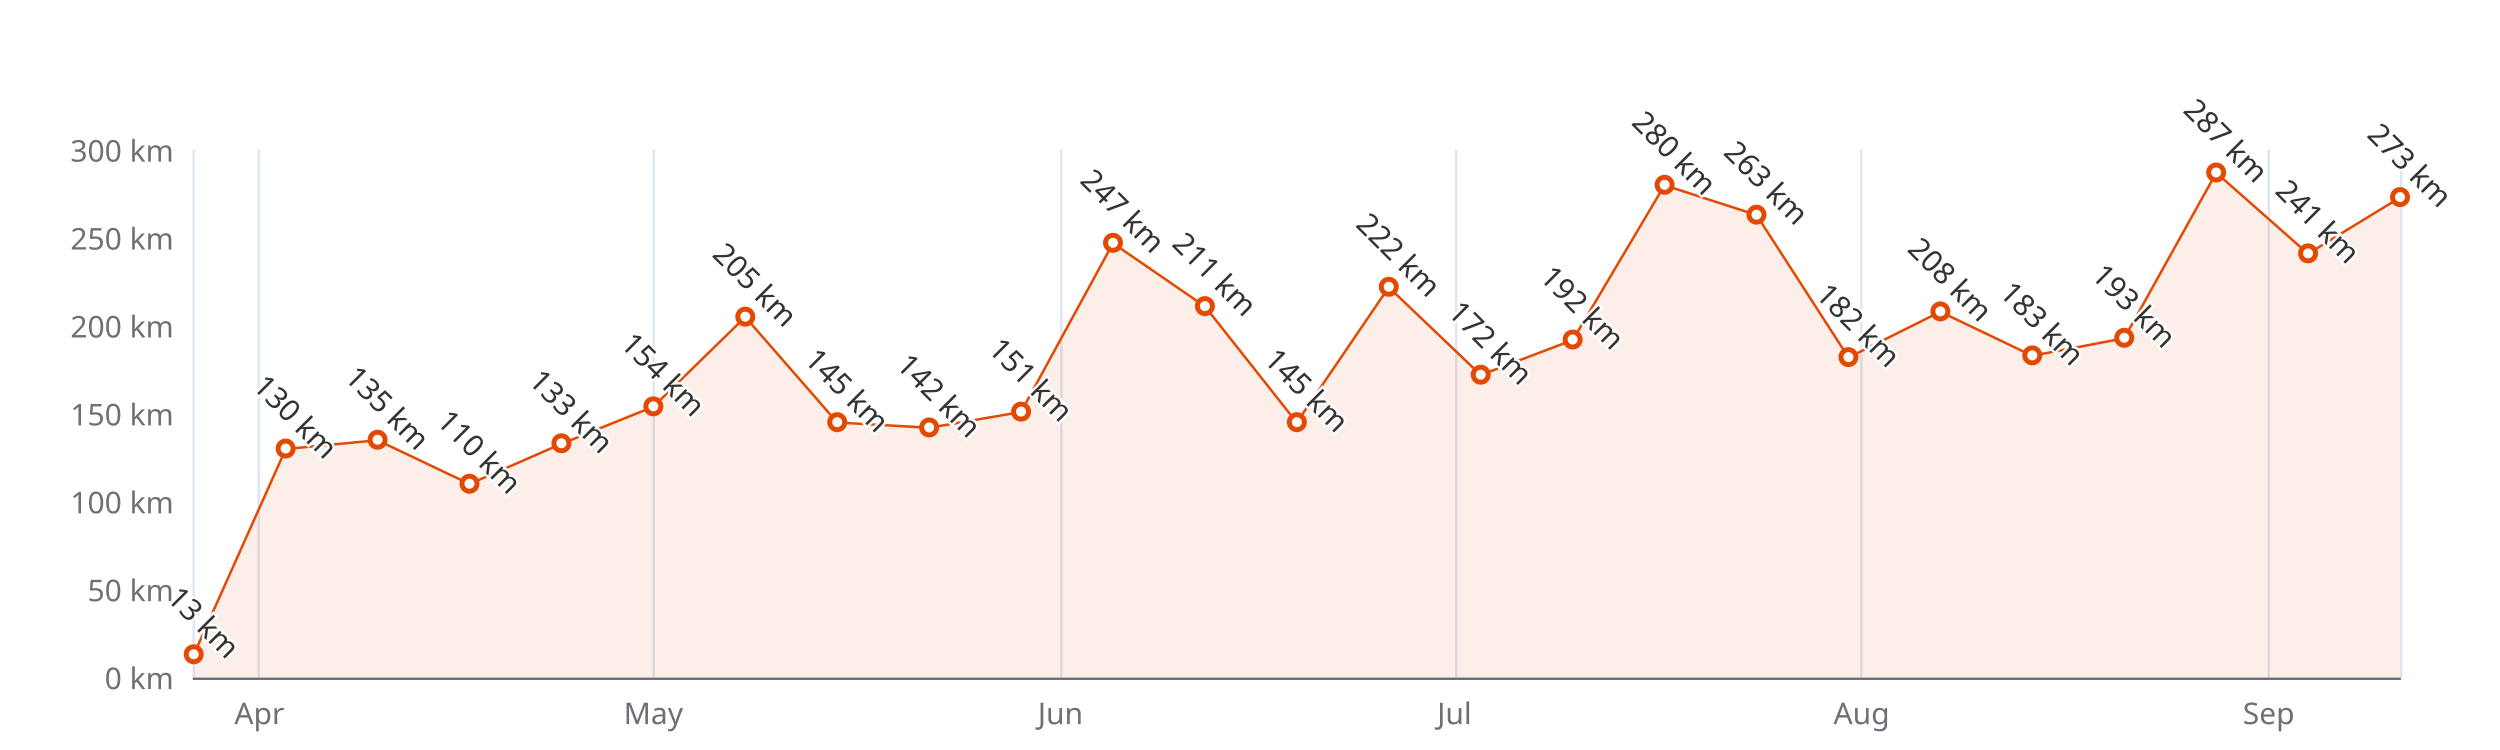
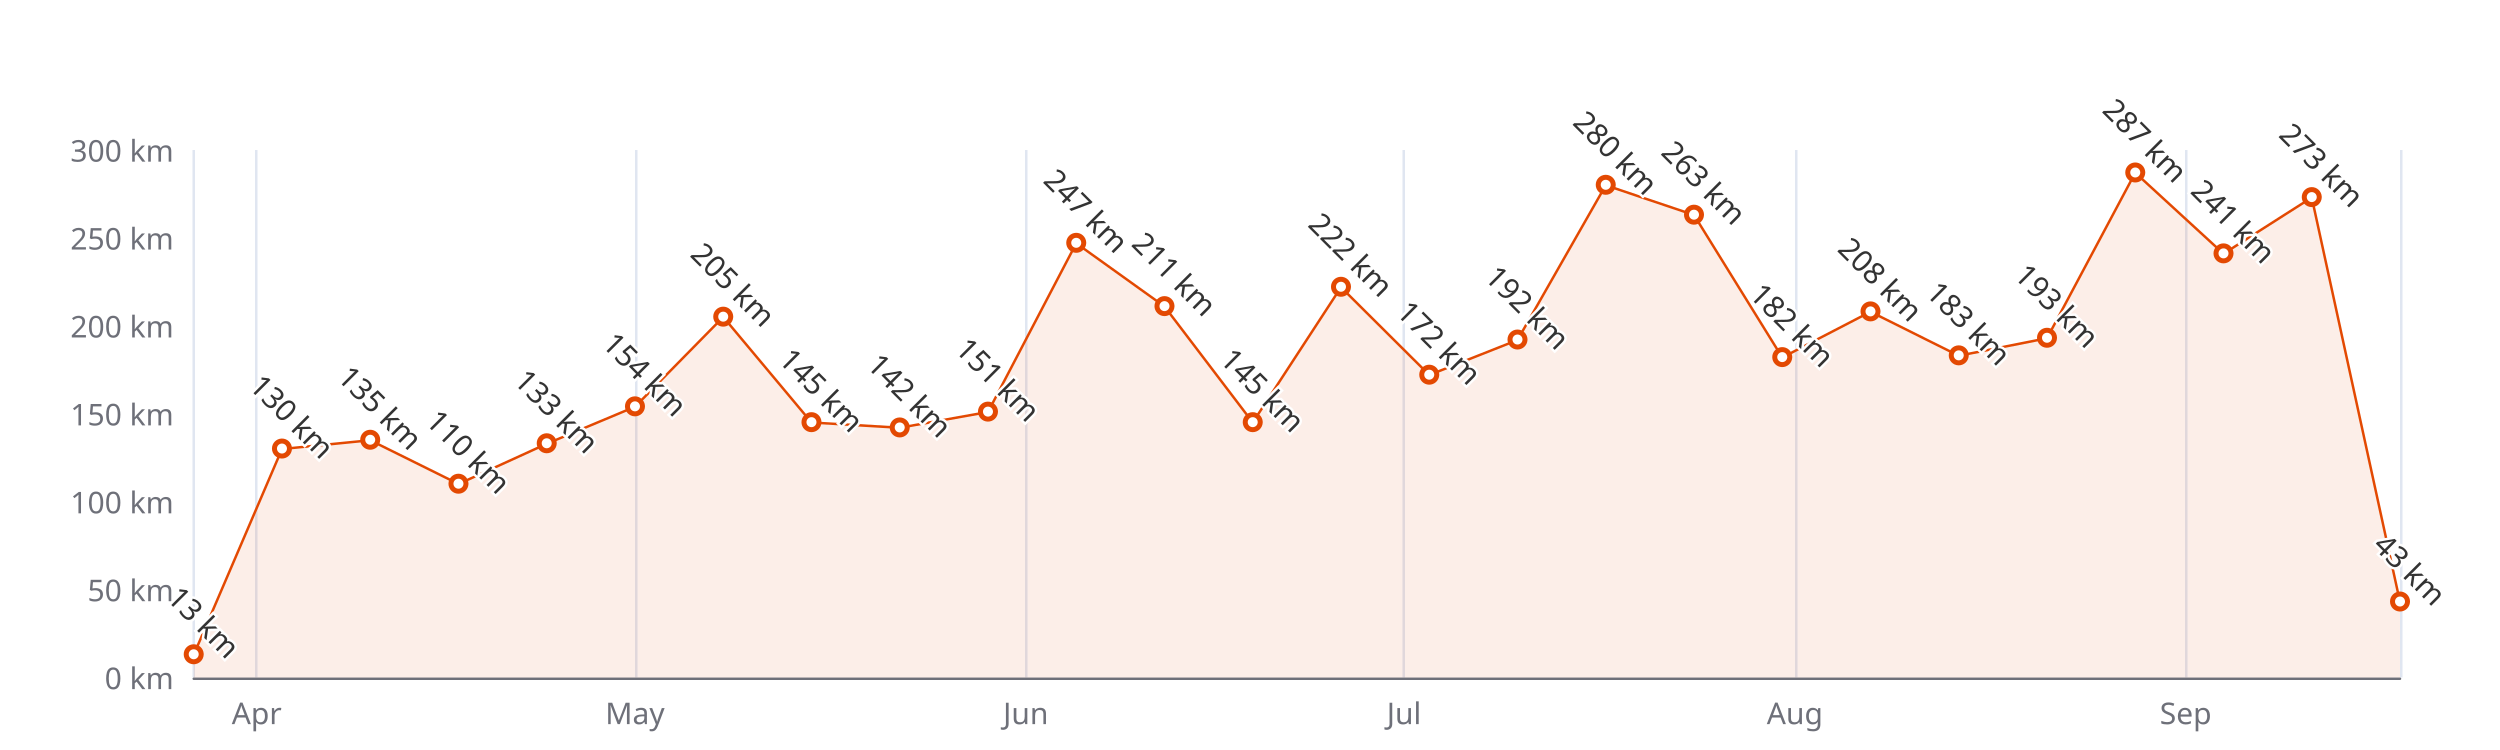
<svg xmlns="http://www.w3.org/2000/svg" width="1000" height="300" version="1.1" baseProfile="full" viewBox="0 0 1000 300">
  <rect width="1000" height="300" x="0" y="0" id="0" fill="#ffffff" />
  <path d="M77.5 60L77.5 271" fill="none" stroke="#E0E6F1" />
-   <path d="M103.5 60L103.5 271" fill="none" stroke="#E0E6F1" />
-   <path d="M261.5 60L261.5 271" fill="none" stroke="#E0E6F1" />
-   <path d="M424.5 60L424.5 271" fill="none" stroke="#E0E6F1" />
-   <path d="M582.5 60L582.5 271" fill="none" stroke="#E0E6F1" />
-   <path d="M744.5 60L744.5 271" fill="none" stroke="#E0E6F1" />
-   <path d="M907.5 60L907.5 271" fill="none" stroke="#E0E6F1" />
+   <path d="M102.5 60L102.5 271" fill="none" stroke="#E0E6F1" />
+   <path d="M254.5 60L254.5 271" fill="none" stroke="#E0E6F1" />
+   <path d="M410.5 60L410.5 271" fill="none" stroke="#E0E6F1" />
+   <path d="M561.5 60L561.5 271" fill="none" stroke="#E0E6F1" />
+   <path d="M718.5 60L718.5 271" fill="none" stroke="#E0E6F1" />
+   <path d="M874.5 60L874.5 271" fill="none" stroke="#E0E6F1" />
  <path d="M960.5 60L960.5 271" fill="none" stroke="#E0E6F1" />
  <path d="M77.5 271.5L960 271.5" fill="none" stroke="#6E7079" stroke-linecap="round" />
  <text dominant-baseline="central" text-anchor="end" style="font-size:12px;font-family:sans-serif;" xml:space="preserve" transform="translate(69.48 271)" fill="#6E7079">0 km</text>
  <text dominant-baseline="central" text-anchor="end" style="font-size:12px;font-family:sans-serif;" xml:space="preserve" transform="translate(69.48 235.8333)" fill="#6E7079">50 km</text>
  <text dominant-baseline="central" text-anchor="end" style="font-size:12px;font-family:sans-serif;" xml:space="preserve" transform="translate(69.48 200.6667)" fill="#6E7079">100 km</text>
  <text dominant-baseline="central" text-anchor="end" style="font-size:12px;font-family:sans-serif;" xml:space="preserve" transform="translate(69.48 165.5)" fill="#6E7079">150 km</text>
  <text dominant-baseline="central" text-anchor="end" style="font-size:12px;font-family:sans-serif;" xml:space="preserve" transform="translate(69.48 130.3333)" fill="#6E7079">200 km</text>
  <text dominant-baseline="central" text-anchor="end" style="font-size:12px;font-family:sans-serif;" xml:space="preserve" transform="translate(69.48 95.1667)" fill="#6E7079">250 km</text>
  <text dominant-baseline="central" text-anchor="end" style="font-size:12px;font-family:sans-serif;" xml:space="preserve" transform="translate(69.48 60)" fill="#6E7079">300 km</text>
-   <text dominant-baseline="central" text-anchor="middle" style="font: normal normal 12px sans-serif" y="6" transform="translate(103.7455 279)" fill="#6E7079">Apr</text>
-   <text dominant-baseline="central" text-anchor="middle" style="font: normal normal 12px sans-serif" y="6" transform="translate(261.3383 279)" fill="#6E7079">May</text>
-   <text dominant-baseline="central" text-anchor="middle" style="font: normal normal 12px sans-serif" y="6" transform="translate(424.1843 279)" fill="#6E7079">Jun</text>
-   <text dominant-baseline="central" text-anchor="middle" style="font: normal normal 12px sans-serif" y="6" transform="translate(581.7771 279)" fill="#6E7079">Jul</text>
-   <text dominant-baseline="central" text-anchor="middle" style="font: normal normal 12px sans-serif" y="6" transform="translate(744.6231 279)" fill="#6E7079">Aug</text>
-   <text dominant-baseline="central" text-anchor="middle" style="font: normal normal 12px sans-serif" y="6" transform="translate(907.469 279)" fill="#6E7079">Sep</text>
+   <text dominant-baseline="central" text-anchor="middle" style="font: normal normal 12px sans-serif" y="6" transform="translate(102.6949 279)" fill="#6E7079">Apr</text>
+   <text dominant-baseline="central" text-anchor="middle" style="font: normal normal 12px sans-serif" y="6" transform="translate(253.984 279)" fill="#6E7079">May</text>
+   <text dominant-baseline="central" text-anchor="middle" style="font: normal normal 12px sans-serif" y="6" transform="translate(410.3161 279)" fill="#6E7079">Jun</text>
+   <text dominant-baseline="central" text-anchor="middle" style="font: normal normal 12px sans-serif" y="6" transform="translate(561.6053 279)" fill="#6E7079">Jul</text>
+   <text dominant-baseline="central" text-anchor="middle" style="font: normal normal 12px sans-serif" y="6" transform="translate(717.9374 279)" fill="#6E7079">Aug</text>
+   <text dominant-baseline="central" text-anchor="middle" style="font: normal normal 12px sans-serif" y="6" transform="translate(874.2695 279)" fill="#6E7079">Sep</text>
  <g clip-path="url(#zr0-c0)">
-     <path d="M77.5 261.9L114.3 179.6L151 176.1L187.8 193.6L224.6 177.5L261.3 162.7L298.1 126.8L334.9 169L371.7 171.1L408.4 164.8L445.2 97.3L482 122.6L518.7 169L555.5 114.9L592.3 150L629.1 136L665.8 74.1L702.6 86L739.4 143L776.1 124.7L812.9 142.3L849.7 135.3L886.5 69.1L923.2 101.5L960 79L960 271L923.2 271L886.5 271L849.7 271L812.9 271L776.1 271L739.4 271L702.6 271L665.8 271L629.1 271L592.3 271L555.5 271L518.7 271L482 271L445.2 271L408.4 271L371.7 271L334.9 271L298.1 271L261.3 271L224.6 271L187.8 271L151 271L114.3 271L77.5 271Z" fill="rgb(227,73,2)" fill-opacity="0.09" />
-     <path d="M77.5 261.9L114.3 179.6L151 176.1L187.8 193.6L224.6 177.5L261.3 162.7L298.1 126.8L334.9 169L371.7 171.1L408.4 164.8L445.2 97.3L482 122.6L518.7 169L555.5 114.9L592.3 150L629.1 136L665.8 74.1L702.6 86L739.4 143L776.1 124.7L812.9 142.3L849.7 135.3L886.5 69.1L923.2 101.5L960 79" fill="none" stroke="#E34902" stroke-linejoin="bevel" />
+     <path d="M77.5 261.9L112.8 179.6L148.1 176.1L183.4 193.6L218.7 177.5L254 162.7L289.3 126.8L324.6 169L359.9 171.1L395.2 164.8L430.5 97.3L465.8 122.6L501.1 169L536.4 114.9L571.7 150L607 136L642.3 74.1L677.6 86L712.9 143L748.2 124.7L783.5 142.3L818.8 135.3L854.1 69.1L889.4 101.5L924.7 79L960 240.8L960 271L924.7 271L889.4 271L854.1 271L818.8 271L783.5 271L748.2 271L712.9 271L677.6 271L642.3 271L607 271L571.7 271L536.4 271L501.1 271L465.8 271L430.5 271L395.2 271L359.9 271L324.6 271L289.3 271L254 271L218.7 271L183.4 271L148.1 271L112.8 271L77.5 271Z" fill="rgb(227,73,2)" fill-opacity="0.09" />
+     <path d="M77.5 261.9L112.8 179.6L148.1 176.1L183.4 193.6L218.7 177.5L254 162.7L289.3 126.8L324.6 169L359.9 171.1L395.2 164.8L430.5 97.3L465.8 122.6L501.1 169L536.4 114.9L571.7 150L607 136L642.3 74.1L677.6 86L712.9 143L748.2 124.7L783.5 142.3L818.8 135.3L854.1 69.1L889.4 101.5L924.7 79L960 240.8" fill="none" stroke="#E34902" stroke-linejoin="bevel" />
  </g>
  <path d="M1 0A1 1 0 1 1 1 -0.1A1 1 0 0 1 1 0" transform="matrix(3,0,0,3,77.48,261.8567)" fill="#fff" stroke="#E34902" stroke-width="0.667" />
-   <path d="M1 0A1 1 0 1 1 1 -0.1A1 1 0 0 1 1 0" transform="matrix(3,0,0,3,114.2517,179.5667)" fill="#fff" stroke="#E34902" stroke-width="0.667" />
-   <path d="M1 0A1 1 0 1 1 1 -0.1A1 1 0 0 1 1 0" transform="matrix(3,0,0,3,151.0233,176.05)" fill="#fff" stroke="#E34902" stroke-width="0.667" />
-   <path d="M1 0A1 1 0 1 1 1 -0.1A1 1 0 0 1 1 0" transform="matrix(3,0,0,3,187.795,193.6333)" fill="#fff" stroke="#E34902" stroke-width="0.667" />
-   <path d="M1 0A1 1 0 1 1 1 -0.1A1 1 0 0 1 1 0" transform="matrix(3,0,0,3,224.5667,177.4567)" fill="#fff" stroke="#E34902" stroke-width="0.667" />
-   <path d="M1 0A1 1 0 1 1 1 -0.1A1 1 0 0 1 1 0" transform="matrix(3,0,0,3,261.3383,162.6867)" fill="#fff" stroke="#E34902" stroke-width="0.667" />
-   <path d="M1 0A1 1 0 1 1 1 -0.1A1 1 0 0 1 1 0" transform="matrix(3,0,0,3,298.11,126.8167)" fill="#fff" stroke="#E34902" stroke-width="0.667" />
-   <path d="M1 0A1 1 0 1 1 1 -0.1A1 1 0 0 1 1 0" transform="matrix(3,0,0,3,334.8817,169.0167)" fill="#fff" stroke="#E34902" stroke-width="0.667" />
-   <path d="M1 0A1 1 0 1 1 1 -0.1A1 1 0 0 1 1 0" transform="matrix(3,0,0,3,371.6533,171.1267)" fill="#fff" stroke="#E34902" stroke-width="0.667" />
-   <path d="M1 0A1 1 0 1 1 1 -0.1A1 1 0 0 1 1 0" transform="matrix(3,0,0,3,408.425,164.7967)" fill="#fff" stroke="#E34902" stroke-width="0.667" />
-   <path d="M1 0A1 1 0 1 1 1 -0.1A1 1 0 0 1 1 0" transform="matrix(3,0,0,3,445.1967,97.2767)" fill="#fff" stroke="#E34902" stroke-width="0.667" />
-   <path d="M1 0A1 1 0 1 1 1 -0.1A1 1 0 0 1 1 0" transform="matrix(3,0,0,3,481.9683,122.5967)" fill="#fff" stroke="#E34902" stroke-width="0.667" />
-   <path d="M1 0A1 1 0 1 1 1 -0.1A1 1 0 0 1 1 0" transform="matrix(3,0,0,3,518.74,169.0167)" fill="#fff" stroke="#E34902" stroke-width="0.667" />
-   <path d="M1 0A1 1 0 1 1 1 -0.1A1 1 0 0 1 1 0" transform="matrix(3,0,0,3,555.5117,114.86)" fill="#fff" stroke="#E34902" stroke-width="0.667" />
-   <path d="M1 0A1 1 0 1 1 1 -0.1A1 1 0 0 1 1 0" transform="matrix(3,0,0,3,592.2833,150.0267)" fill="#fff" stroke="#E34902" stroke-width="0.667" />
-   <path d="M1 0A1 1 0 1 1 1 -0.1A1 1 0 0 1 1 0" transform="matrix(3,0,0,3,629.055,135.96)" fill="#fff" stroke="#E34902" stroke-width="0.667" />
-   <path d="M1 0A1 1 0 1 1 1 -0.1A1 1 0 0 1 1 0" transform="matrix(3,0,0,3,665.8267,74.0667)" fill="#fff" stroke="#E34902" stroke-width="0.667" />
-   <path d="M1 0A1 1 0 1 1 1 -0.1A1 1 0 0 1 1 0" transform="matrix(3,0,0,3,702.5983,86.0233)" fill="#fff" stroke="#E34902" stroke-width="0.667" />
-   <path d="M1 0A1 1 0 1 1 1 -0.1A1 1 0 0 1 1 0" transform="matrix(3,0,0,3,739.37,142.9933)" fill="#fff" stroke="#E34902" stroke-width="0.667" />
-   <path d="M1 0A1 1 0 1 1 1 -0.1A1 1 0 0 1 1 0" transform="matrix(3,0,0,3,776.1417,124.7067)" fill="#fff" stroke="#E34902" stroke-width="0.667" />
-   <path d="M1 0A1 1 0 1 1 1 -0.1A1 1 0 0 1 1 0" transform="matrix(3,0,0,3,812.9133,142.29)" fill="#fff" stroke="#E34902" stroke-width="0.667" />
-   <path d="M1 0A1 1 0 1 1 1 -0.1A1 1 0 0 1 1 0" transform="matrix(3,0,0,3,849.685,135.2567)" fill="#fff" stroke="#E34902" stroke-width="0.667" />
-   <path d="M1 0A1 1 0 1 1 1 -0.1A1 1 0 0 1 1 0" transform="matrix(3,0,0,3,886.4567,69.1433)" fill="#fff" stroke="#E34902" stroke-width="0.667" />
-   <path d="M1 0A1 1 0 1 1 1 -0.1A1 1 0 0 1 1 0" transform="matrix(3,0,0,3,923.2283,101.4967)" fill="#fff" stroke="#E34902" stroke-width="0.667" />
-   <path d="M1 0A1 1 0 1 1 1 -0.1A1 1 0 0 1 1 0" transform="matrix(3,0,0,3,960,78.99)" fill="#fff" stroke="#E34902" stroke-width="0.667" />
+   <path d="M1 0A1 1 0 1 1 1 -0.1A1 1 0 0 1 1 0" transform="matrix(3,0,0,3,112.7808,179.5667)" fill="#fff" stroke="#E34902" stroke-width="0.667" />
+   <path d="M1 0A1 1 0 1 1 1 -0.1A1 1 0 0 1 1 0" transform="matrix(3,0,0,3,148.0816,176.05)" fill="#fff" stroke="#E34902" stroke-width="0.667" />
+   <path d="M1 0A1 1 0 1 1 1 -0.1A1 1 0 0 1 1 0" transform="matrix(3,0,0,3,183.3824,193.6333)" fill="#fff" stroke="#E34902" stroke-width="0.667" />
+   <path d="M1 0A1 1 0 1 1 1 -0.1A1 1 0 0 1 1 0" transform="matrix(3,0,0,3,218.6832,177.4567)" fill="#fff" stroke="#E34902" stroke-width="0.667" />
+   <path d="M1 0A1 1 0 1 1 1 -0.1A1 1 0 0 1 1 0" transform="matrix(3,0,0,3,253.984,162.6867)" fill="#fff" stroke="#E34902" stroke-width="0.667" />
+   <path d="M1 0A1 1 0 1 1 1 -0.1A1 1 0 0 1 1 0" transform="matrix(3,0,0,3,289.2848,126.8167)" fill="#fff" stroke="#E34902" stroke-width="0.667" />
+   <path d="M1 0A1 1 0 1 1 1 -0.1A1 1 0 0 1 1 0" transform="matrix(3,0,0,3,324.5856,169.0167)" fill="#fff" stroke="#E34902" stroke-width="0.667" />
+   <path d="M1 0A1 1 0 1 1 1 -0.1A1 1 0 0 1 1 0" transform="matrix(3,0,0,3,359.8864,171.1267)" fill="#fff" stroke="#E34902" stroke-width="0.667" />
+   <path d="M1 0A1 1 0 1 1 1 -0.1A1 1 0 0 1 1 0" transform="matrix(3,0,0,3,395.1872,164.7967)" fill="#fff" stroke="#E34902" stroke-width="0.667" />
+   <path d="M1 0A1 1 0 1 1 1 -0.1A1 1 0 0 1 1 0" transform="matrix(3,0,0,3,430.488,97.2767)" fill="#fff" stroke="#E34902" stroke-width="0.667" />
+   <path d="M1 0A1 1 0 1 1 1 -0.1A1 1 0 0 1 1 0" transform="matrix(3,0,0,3,465.7888,122.5967)" fill="#fff" stroke="#E34902" stroke-width="0.667" />
+   <path d="M1 0A1 1 0 1 1 1 -0.1A1 1 0 0 1 1 0" transform="matrix(3,0,0,3,501.0896,169.0167)" fill="#fff" stroke="#E34902" stroke-width="0.667" />
+   <path d="M1 0A1 1 0 1 1 1 -0.1A1 1 0 0 1 1 0" transform="matrix(3,0,0,3,536.3904,114.86)" fill="#fff" stroke="#E34902" stroke-width="0.667" />
+   <path d="M1 0A1 1 0 1 1 1 -0.1A1 1 0 0 1 1 0" transform="matrix(3,0,0,3,571.6912,150.0267)" fill="#fff" stroke="#E34902" stroke-width="0.667" />
+   <path d="M1 0A1 1 0 1 1 1 -0.1A1 1 0 0 1 1 0" transform="matrix(3,0,0,3,606.992,135.96)" fill="#fff" stroke="#E34902" stroke-width="0.667" />
+   <path d="M1 0A1 1 0 1 1 1 -0.1A1 1 0 0 1 1 0" transform="matrix(3,0,0,3,642.2928,74.0667)" fill="#fff" stroke="#E34902" stroke-width="0.667" />
+   <path d="M1 0A1 1 0 1 1 1 -0.1A1 1 0 0 1 1 0" transform="matrix(3,0,0,3,677.5936,86.0233)" fill="#fff" stroke="#E34902" stroke-width="0.667" />
+   <path d="M1 0A1 1 0 1 1 1 -0.1A1 1 0 0 1 1 0" transform="matrix(3,0,0,3,712.8944,142.9933)" fill="#fff" stroke="#E34902" stroke-width="0.667" />
+   <path d="M1 0A1 1 0 1 1 1 -0.1A1 1 0 0 1 1 0" transform="matrix(3,0,0,3,748.1952,124.7067)" fill="#fff" stroke="#E34902" stroke-width="0.667" />
+   <path d="M1 0A1 1 0 1 1 1 -0.1A1 1 0 0 1 1 0" transform="matrix(3,0,0,3,783.496,142.29)" fill="#fff" stroke="#E34902" stroke-width="0.667" />
+   <path d="M1 0A1 1 0 1 1 1 -0.1A1 1 0 0 1 1 0" transform="matrix(3,0,0,3,818.7968,135.2567)" fill="#fff" stroke="#E34902" stroke-width="0.667" />
+   <path d="M1 0A1 1 0 1 1 1 -0.1A1 1 0 0 1 1 0" transform="matrix(3,0,0,3,854.0976,69.1433)" fill="#fff" stroke="#E34902" stroke-width="0.667" />
+   <path d="M1 0A1 1 0 1 1 1 -0.1A1 1 0 0 1 1 0" transform="matrix(3,0,0,3,889.3984,101.4967)" fill="#fff" stroke="#E34902" stroke-width="0.667" />
+   <path d="M1 0A1 1 0 1 1 1 -0.1A1 1 0 0 1 1 0" transform="matrix(3,0,0,3,924.6992,78.99)" fill="#fff" stroke="#E34902" stroke-width="0.667" />
+   <path d="M1 0A1 1 0 1 1 1 -0.1A1 1 0 0 1 1 0" transform="matrix(3,0,0,3,960,240.7567)" fill="#fff" stroke="#E34902" stroke-width="0.667" />
  <text dominant-baseline="central" text-anchor="middle" style="font-size:12px;font-family:sans-serif;" xml:space="preserve" y="-6" transform="matrix(0.707,0.707,-0.707,0.707,77.48,252.8567)" fill="#333" stroke="rgb(255,255,255)" stroke-width="2" paint-order="stroke" stroke-miterlimit="2">13 km</text>
-   <text dominant-baseline="central" text-anchor="middle" style="font-size:12px;font-family:sans-serif;" xml:space="preserve" y="-6" transform="matrix(0.707,0.707,-0.707,0.707,114.2517,170.5667)" fill="#333" stroke="rgb(255,255,255)" stroke-width="2" paint-order="stroke" stroke-miterlimit="2">130 km</text>
-   <text dominant-baseline="central" text-anchor="middle" style="font-size:12px;font-family:sans-serif;" xml:space="preserve" y="-6" transform="matrix(0.707,0.707,-0.707,0.707,151.0233,167.05)" fill="#333" stroke="rgb(255,255,255)" stroke-width="2" paint-order="stroke" stroke-miterlimit="2">135 km</text>
-   <text dominant-baseline="central" text-anchor="middle" style="font-size:12px;font-family:sans-serif;" xml:space="preserve" y="-6" transform="matrix(0.707,0.707,-0.707,0.707,187.795,184.6333)" fill="#333" stroke="rgb(255,255,255)" stroke-width="2" paint-order="stroke" stroke-miterlimit="2">110 km</text>
-   <text dominant-baseline="central" text-anchor="middle" style="font-size:12px;font-family:sans-serif;" xml:space="preserve" y="-6" transform="matrix(0.707,0.707,-0.707,0.707,224.5667,168.4567)" fill="#333" stroke="rgb(255,255,255)" stroke-width="2" paint-order="stroke" stroke-miterlimit="2">133 km</text>
-   <text dominant-baseline="central" text-anchor="middle" style="font-size:12px;font-family:sans-serif;" xml:space="preserve" y="-6" transform="matrix(0.707,0.707,-0.707,0.707,261.3383,153.6867)" fill="#333" stroke="rgb(255,255,255)" stroke-width="2" paint-order="stroke" stroke-miterlimit="2">154 km</text>
-   <text dominant-baseline="central" text-anchor="middle" style="font-size:12px;font-family:sans-serif;" xml:space="preserve" y="-6" transform="matrix(0.707,0.707,-0.707,0.707,298.11,117.8167)" fill="#333" stroke="rgb(255,255,255)" stroke-width="2" paint-order="stroke" stroke-miterlimit="2">205 km</text>
-   <text dominant-baseline="central" text-anchor="middle" style="font-size:12px;font-family:sans-serif;" xml:space="preserve" y="-6" transform="matrix(0.707,0.707,-0.707,0.707,334.8817,160.0167)" fill="#333" stroke="rgb(255,255,255)" stroke-width="2" paint-order="stroke" stroke-miterlimit="2">145 km</text>
-   <text dominant-baseline="central" text-anchor="middle" style="font-size:12px;font-family:sans-serif;" xml:space="preserve" y="-6" transform="matrix(0.707,0.707,-0.707,0.707,371.6533,162.1267)" fill="#333" stroke="rgb(255,255,255)" stroke-width="2" paint-order="stroke" stroke-miterlimit="2">142 km</text>
-   <text dominant-baseline="central" text-anchor="middle" style="font-size:12px;font-family:sans-serif;" xml:space="preserve" y="-6" transform="matrix(0.707,0.707,-0.707,0.707,408.425,155.7967)" fill="#333" stroke="rgb(255,255,255)" stroke-width="2" paint-order="stroke" stroke-miterlimit="2">151 km</text>
-   <text dominant-baseline="central" text-anchor="middle" style="font-size:12px;font-family:sans-serif;" xml:space="preserve" y="-6" transform="matrix(0.707,0.707,-0.707,0.707,445.1967,88.2767)" fill="#333" stroke="rgb(255,255,255)" stroke-width="2" paint-order="stroke" stroke-miterlimit="2">247 km</text>
-   <text dominant-baseline="central" text-anchor="middle" style="font-size:12px;font-family:sans-serif;" xml:space="preserve" y="-6" transform="matrix(0.707,0.707,-0.707,0.707,481.9683,113.5967)" fill="#333" stroke="rgb(255,255,255)" stroke-width="2" paint-order="stroke" stroke-miterlimit="2">211 km</text>
-   <text dominant-baseline="central" text-anchor="middle" style="font-size:12px;font-family:sans-serif;" xml:space="preserve" y="-6" transform="matrix(0.707,0.707,-0.707,0.707,518.74,160.0167)" fill="#333" stroke="rgb(255,255,255)" stroke-width="2" paint-order="stroke" stroke-miterlimit="2">145 km</text>
-   <text dominant-baseline="central" text-anchor="middle" style="font-size:12px;font-family:sans-serif;" xml:space="preserve" y="-6" transform="matrix(0.707,0.707,-0.707,0.707,555.5117,105.86)" fill="#333" stroke="rgb(255,255,255)" stroke-width="2" paint-order="stroke" stroke-miterlimit="2">222 km</text>
-   <text dominant-baseline="central" text-anchor="middle" style="font-size:12px;font-family:sans-serif;" xml:space="preserve" y="-6" transform="matrix(0.707,0.707,-0.707,0.707,592.2833,141.0267)" fill="#333" stroke="rgb(255,255,255)" stroke-width="2" paint-order="stroke" stroke-miterlimit="2">172 km</text>
-   <text dominant-baseline="central" text-anchor="middle" style="font-size:12px;font-family:sans-serif;" xml:space="preserve" y="-6" transform="matrix(0.707,0.707,-0.707,0.707,629.055,126.96)" fill="#333" stroke="rgb(255,255,255)" stroke-width="2" paint-order="stroke" stroke-miterlimit="2">192 km</text>
-   <text dominant-baseline="central" text-anchor="middle" style="font-size:12px;font-family:sans-serif;" xml:space="preserve" y="-6" transform="matrix(0.707,0.707,-0.707,0.707,665.8267,65.0667)" fill="#333" stroke="rgb(255,255,255)" stroke-width="2" paint-order="stroke" stroke-miterlimit="2">280 km</text>
-   <text dominant-baseline="central" text-anchor="middle" style="font-size:12px;font-family:sans-serif;" xml:space="preserve" y="-6" transform="matrix(0.707,0.707,-0.707,0.707,702.5983,77.0233)" fill="#333" stroke="rgb(255,255,255)" stroke-width="2" paint-order="stroke" stroke-miterlimit="2">263 km</text>
-   <text dominant-baseline="central" text-anchor="middle" style="font-size:12px;font-family:sans-serif;" xml:space="preserve" y="-6" transform="matrix(0.707,0.707,-0.707,0.707,739.37,133.9933)" fill="#333" stroke="rgb(255,255,255)" stroke-width="2" paint-order="stroke" stroke-miterlimit="2">182 km</text>
-   <text dominant-baseline="central" text-anchor="middle" style="font-size:12px;font-family:sans-serif;" xml:space="preserve" y="-6" transform="matrix(0.707,0.707,-0.707,0.707,776.1417,115.7067)" fill="#333" stroke="rgb(255,255,255)" stroke-width="2" paint-order="stroke" stroke-miterlimit="2">208 km</text>
-   <text dominant-baseline="central" text-anchor="middle" style="font-size:12px;font-family:sans-serif;" xml:space="preserve" y="-6" transform="matrix(0.707,0.707,-0.707,0.707,812.9133,133.29)" fill="#333" stroke="rgb(255,255,255)" stroke-width="2" paint-order="stroke" stroke-miterlimit="2">183 km</text>
-   <text dominant-baseline="central" text-anchor="middle" style="font-size:12px;font-family:sans-serif;" xml:space="preserve" y="-6" transform="matrix(0.707,0.707,-0.707,0.707,849.685,126.2567)" fill="#333" stroke="rgb(255,255,255)" stroke-width="2" paint-order="stroke" stroke-miterlimit="2">193 km</text>
-   <text dominant-baseline="central" text-anchor="middle" style="font-size:12px;font-family:sans-serif;" xml:space="preserve" y="-6" transform="matrix(0.707,0.707,-0.707,0.707,886.4567,60.1433)" fill="#333" stroke="rgb(255,255,255)" stroke-width="2" paint-order="stroke" stroke-miterlimit="2">287 km</text>
-   <text dominant-baseline="central" text-anchor="middle" style="font-size:12px;font-family:sans-serif;" xml:space="preserve" y="-6" transform="matrix(0.707,0.707,-0.707,0.707,923.2283,92.4967)" fill="#333" stroke="rgb(255,255,255)" stroke-width="2" paint-order="stroke" stroke-miterlimit="2">241 km</text>
-   <text dominant-baseline="central" text-anchor="middle" style="font-size:12px;font-family:sans-serif;" xml:space="preserve" y="-6" transform="matrix(0.707,0.707,-0.707,0.707,960,69.99)" fill="#333" stroke="rgb(255,255,255)" stroke-width="2" paint-order="stroke" stroke-miterlimit="2">273 km</text>
+   <text dominant-baseline="central" text-anchor="middle" style="font-size:12px;font-family:sans-serif;" xml:space="preserve" y="-6" transform="matrix(0.707,0.707,-0.707,0.707,112.7808,170.5667)" fill="#333" stroke="rgb(255,255,255)" stroke-width="2" paint-order="stroke" stroke-miterlimit="2">130 km</text>
+   <text dominant-baseline="central" text-anchor="middle" style="font-size:12px;font-family:sans-serif;" xml:space="preserve" y="-6" transform="matrix(0.707,0.707,-0.707,0.707,148.0816,167.05)" fill="#333" stroke="rgb(255,255,255)" stroke-width="2" paint-order="stroke" stroke-miterlimit="2">135 km</text>
+   <text dominant-baseline="central" text-anchor="middle" style="font-size:12px;font-family:sans-serif;" xml:space="preserve" y="-6" transform="matrix(0.707,0.707,-0.707,0.707,183.3824,184.6333)" fill="#333" stroke="rgb(255,255,255)" stroke-width="2" paint-order="stroke" stroke-miterlimit="2">110 km</text>
+   <text dominant-baseline="central" text-anchor="middle" style="font-size:12px;font-family:sans-serif;" xml:space="preserve" y="-6" transform="matrix(0.707,0.707,-0.707,0.707,218.6832,168.4567)" fill="#333" stroke="rgb(255,255,255)" stroke-width="2" paint-order="stroke" stroke-miterlimit="2">133 km</text>
+   <text dominant-baseline="central" text-anchor="middle" style="font-size:12px;font-family:sans-serif;" xml:space="preserve" y="-6" transform="matrix(0.707,0.707,-0.707,0.707,253.984,153.6867)" fill="#333" stroke="rgb(255,255,255)" stroke-width="2" paint-order="stroke" stroke-miterlimit="2">154 km</text>
+   <text dominant-baseline="central" text-anchor="middle" style="font-size:12px;font-family:sans-serif;" xml:space="preserve" y="-6" transform="matrix(0.707,0.707,-0.707,0.707,289.2848,117.8167)" fill="#333" stroke="rgb(255,255,255)" stroke-width="2" paint-order="stroke" stroke-miterlimit="2">205 km</text>
+   <text dominant-baseline="central" text-anchor="middle" style="font-size:12px;font-family:sans-serif;" xml:space="preserve" y="-6" transform="matrix(0.707,0.707,-0.707,0.707,324.5856,160.0167)" fill="#333" stroke="rgb(255,255,255)" stroke-width="2" paint-order="stroke" stroke-miterlimit="2">145 km</text>
+   <text dominant-baseline="central" text-anchor="middle" style="font-size:12px;font-family:sans-serif;" xml:space="preserve" y="-6" transform="matrix(0.707,0.707,-0.707,0.707,359.8864,162.1267)" fill="#333" stroke="rgb(255,255,255)" stroke-width="2" paint-order="stroke" stroke-miterlimit="2">142 km</text>
+   <text dominant-baseline="central" text-anchor="middle" style="font-size:12px;font-family:sans-serif;" xml:space="preserve" y="-6" transform="matrix(0.707,0.707,-0.707,0.707,395.1872,155.7967)" fill="#333" stroke="rgb(255,255,255)" stroke-width="2" paint-order="stroke" stroke-miterlimit="2">151 km</text>
+   <text dominant-baseline="central" text-anchor="middle" style="font-size:12px;font-family:sans-serif;" xml:space="preserve" y="-6" transform="matrix(0.707,0.707,-0.707,0.707,430.488,88.2767)" fill="#333" stroke="rgb(255,255,255)" stroke-width="2" paint-order="stroke" stroke-miterlimit="2">247 km</text>
+   <text dominant-baseline="central" text-anchor="middle" style="font-size:12px;font-family:sans-serif;" xml:space="preserve" y="-6" transform="matrix(0.707,0.707,-0.707,0.707,465.7888,113.5967)" fill="#333" stroke="rgb(255,255,255)" stroke-width="2" paint-order="stroke" stroke-miterlimit="2">211 km</text>
+   <text dominant-baseline="central" text-anchor="middle" style="font-size:12px;font-family:sans-serif;" xml:space="preserve" y="-6" transform="matrix(0.707,0.707,-0.707,0.707,501.0896,160.0167)" fill="#333" stroke="rgb(255,255,255)" stroke-width="2" paint-order="stroke" stroke-miterlimit="2">145 km</text>
+   <text dominant-baseline="central" text-anchor="middle" style="font-size:12px;font-family:sans-serif;" xml:space="preserve" y="-6" transform="matrix(0.707,0.707,-0.707,0.707,536.3904,105.86)" fill="#333" stroke="rgb(255,255,255)" stroke-width="2" paint-order="stroke" stroke-miterlimit="2">222 km</text>
+   <text dominant-baseline="central" text-anchor="middle" style="font-size:12px;font-family:sans-serif;" xml:space="preserve" y="-6" transform="matrix(0.707,0.707,-0.707,0.707,571.6912,141.0267)" fill="#333" stroke="rgb(255,255,255)" stroke-width="2" paint-order="stroke" stroke-miterlimit="2">172 km</text>
+   <text dominant-baseline="central" text-anchor="middle" style="font-size:12px;font-family:sans-serif;" xml:space="preserve" y="-6" transform="matrix(0.707,0.707,-0.707,0.707,606.992,126.96)" fill="#333" stroke="rgb(255,255,255)" stroke-width="2" paint-order="stroke" stroke-miterlimit="2">192 km</text>
+   <text dominant-baseline="central" text-anchor="middle" style="font-size:12px;font-family:sans-serif;" xml:space="preserve" y="-6" transform="matrix(0.707,0.707,-0.707,0.707,642.2928,65.0667)" fill="#333" stroke="rgb(255,255,255)" stroke-width="2" paint-order="stroke" stroke-miterlimit="2">280 km</text>
+   <text dominant-baseline="central" text-anchor="middle" style="font-size:12px;font-family:sans-serif;" xml:space="preserve" y="-6" transform="matrix(0.707,0.707,-0.707,0.707,677.5936,77.0233)" fill="#333" stroke="rgb(255,255,255)" stroke-width="2" paint-order="stroke" stroke-miterlimit="2">263 km</text>
+   <text dominant-baseline="central" text-anchor="middle" style="font-size:12px;font-family:sans-serif;" xml:space="preserve" y="-6" transform="matrix(0.707,0.707,-0.707,0.707,712.8944,133.9933)" fill="#333" stroke="rgb(255,255,255)" stroke-width="2" paint-order="stroke" stroke-miterlimit="2">182 km</text>
+   <text dominant-baseline="central" text-anchor="middle" style="font-size:12px;font-family:sans-serif;" xml:space="preserve" y="-6" transform="matrix(0.707,0.707,-0.707,0.707,748.1952,115.7067)" fill="#333" stroke="rgb(255,255,255)" stroke-width="2" paint-order="stroke" stroke-miterlimit="2">208 km</text>
+   <text dominant-baseline="central" text-anchor="middle" style="font-size:12px;font-family:sans-serif;" xml:space="preserve" y="-6" transform="matrix(0.707,0.707,-0.707,0.707,783.496,133.29)" fill="#333" stroke="rgb(255,255,255)" stroke-width="2" paint-order="stroke" stroke-miterlimit="2">183 km</text>
+   <text dominant-baseline="central" text-anchor="middle" style="font-size:12px;font-family:sans-serif;" xml:space="preserve" y="-6" transform="matrix(0.707,0.707,-0.707,0.707,818.7968,126.2567)" fill="#333" stroke="rgb(255,255,255)" stroke-width="2" paint-order="stroke" stroke-miterlimit="2">193 km</text>
+   <text dominant-baseline="central" text-anchor="middle" style="font-size:12px;font-family:sans-serif;" xml:space="preserve" y="-6" transform="matrix(0.707,0.707,-0.707,0.707,854.0976,60.1433)" fill="#333" stroke="rgb(255,255,255)" stroke-width="2" paint-order="stroke" stroke-miterlimit="2">287 km</text>
+   <text dominant-baseline="central" text-anchor="middle" style="font-size:12px;font-family:sans-serif;" xml:space="preserve" y="-6" transform="matrix(0.707,0.707,-0.707,0.707,889.3984,92.4967)" fill="#333" stroke="rgb(255,255,255)" stroke-width="2" paint-order="stroke" stroke-miterlimit="2">241 km</text>
+   <text dominant-baseline="central" text-anchor="middle" style="font-size:12px;font-family:sans-serif;" xml:space="preserve" y="-6" transform="matrix(0.707,0.707,-0.707,0.707,924.6992,69.99)" fill="#333" stroke="rgb(255,255,255)" stroke-width="2" paint-order="stroke" stroke-miterlimit="2">273 km</text>
+   <text dominant-baseline="central" text-anchor="middle" style="font-size:12px;font-family:sans-serif;" xml:space="preserve" y="-6" transform="matrix(0.707,0.707,-0.707,0.707,960,231.7567)" fill="#333" stroke="rgb(255,255,255)" stroke-width="2" paint-order="stroke" stroke-miterlimit="2">43 km</text>
  <defs>
    <clipPath id="zr0-c0">
      <path d="M76 59.5l884 0l0 212l-884 0Z" fill="#000" />
    </clipPath>
  </defs>
</svg>
